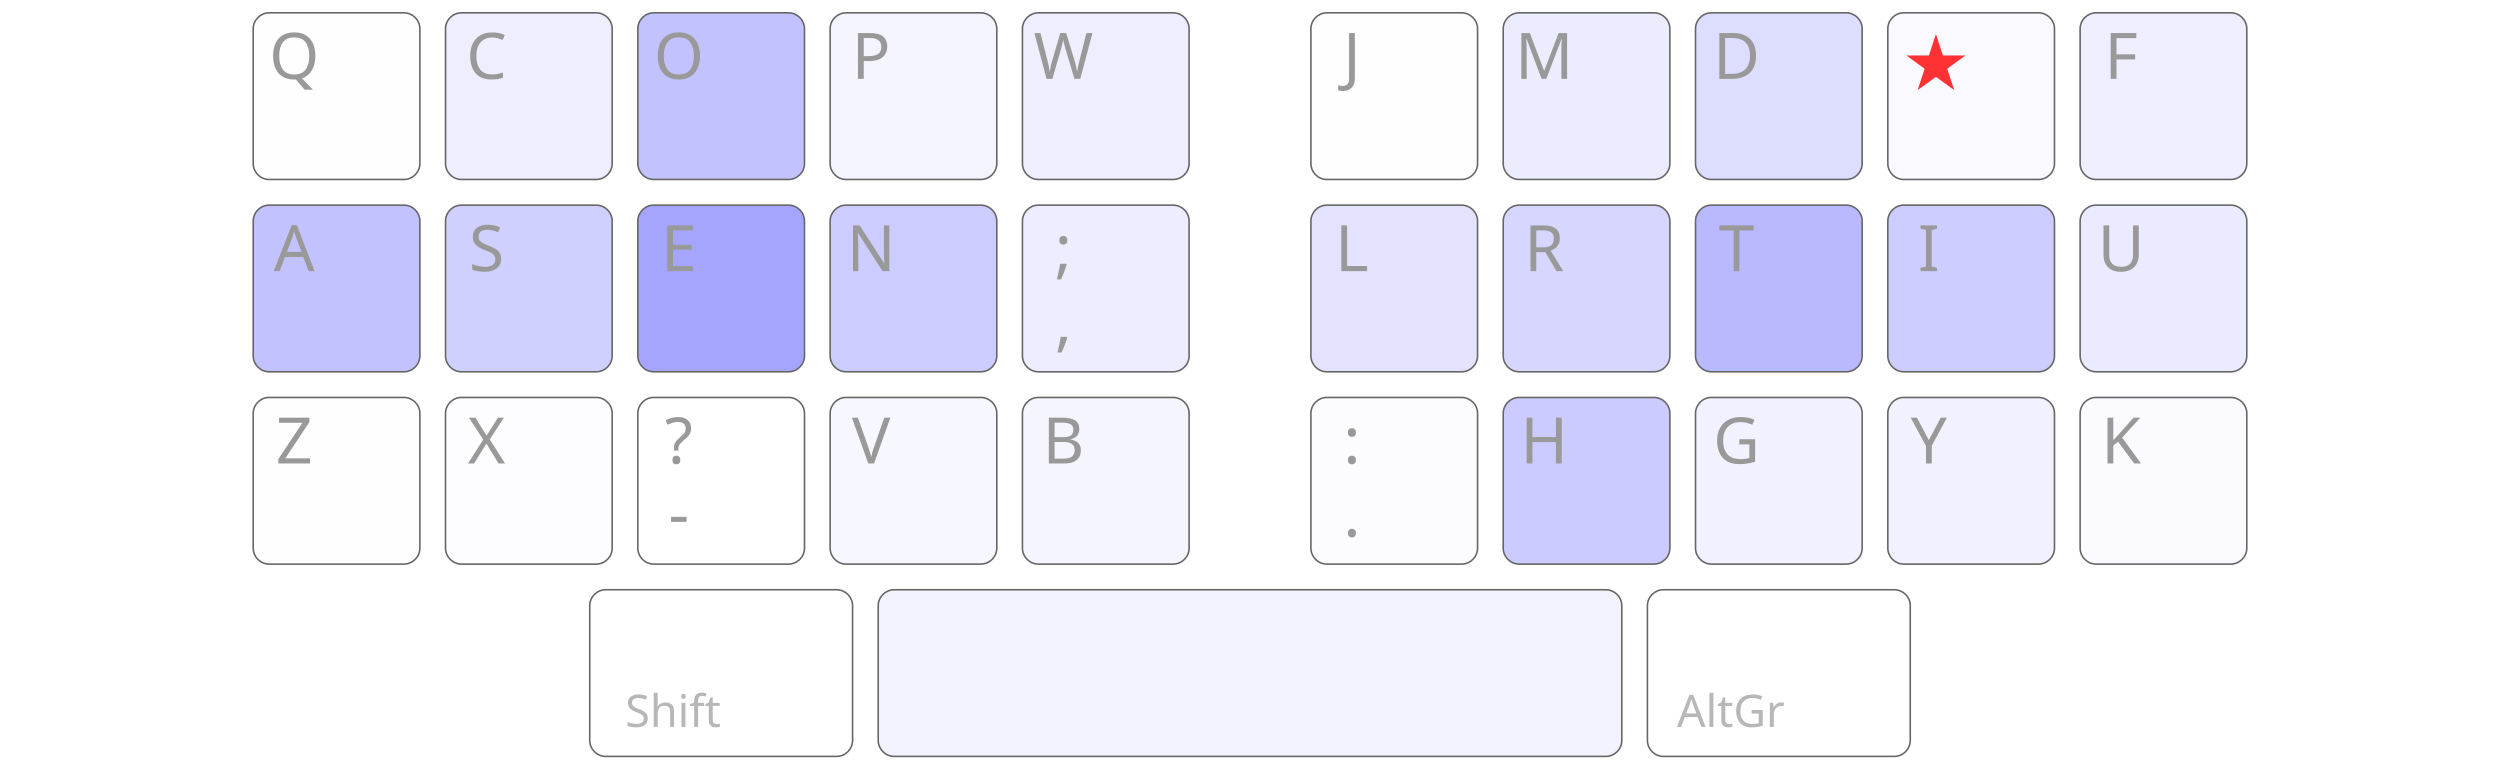
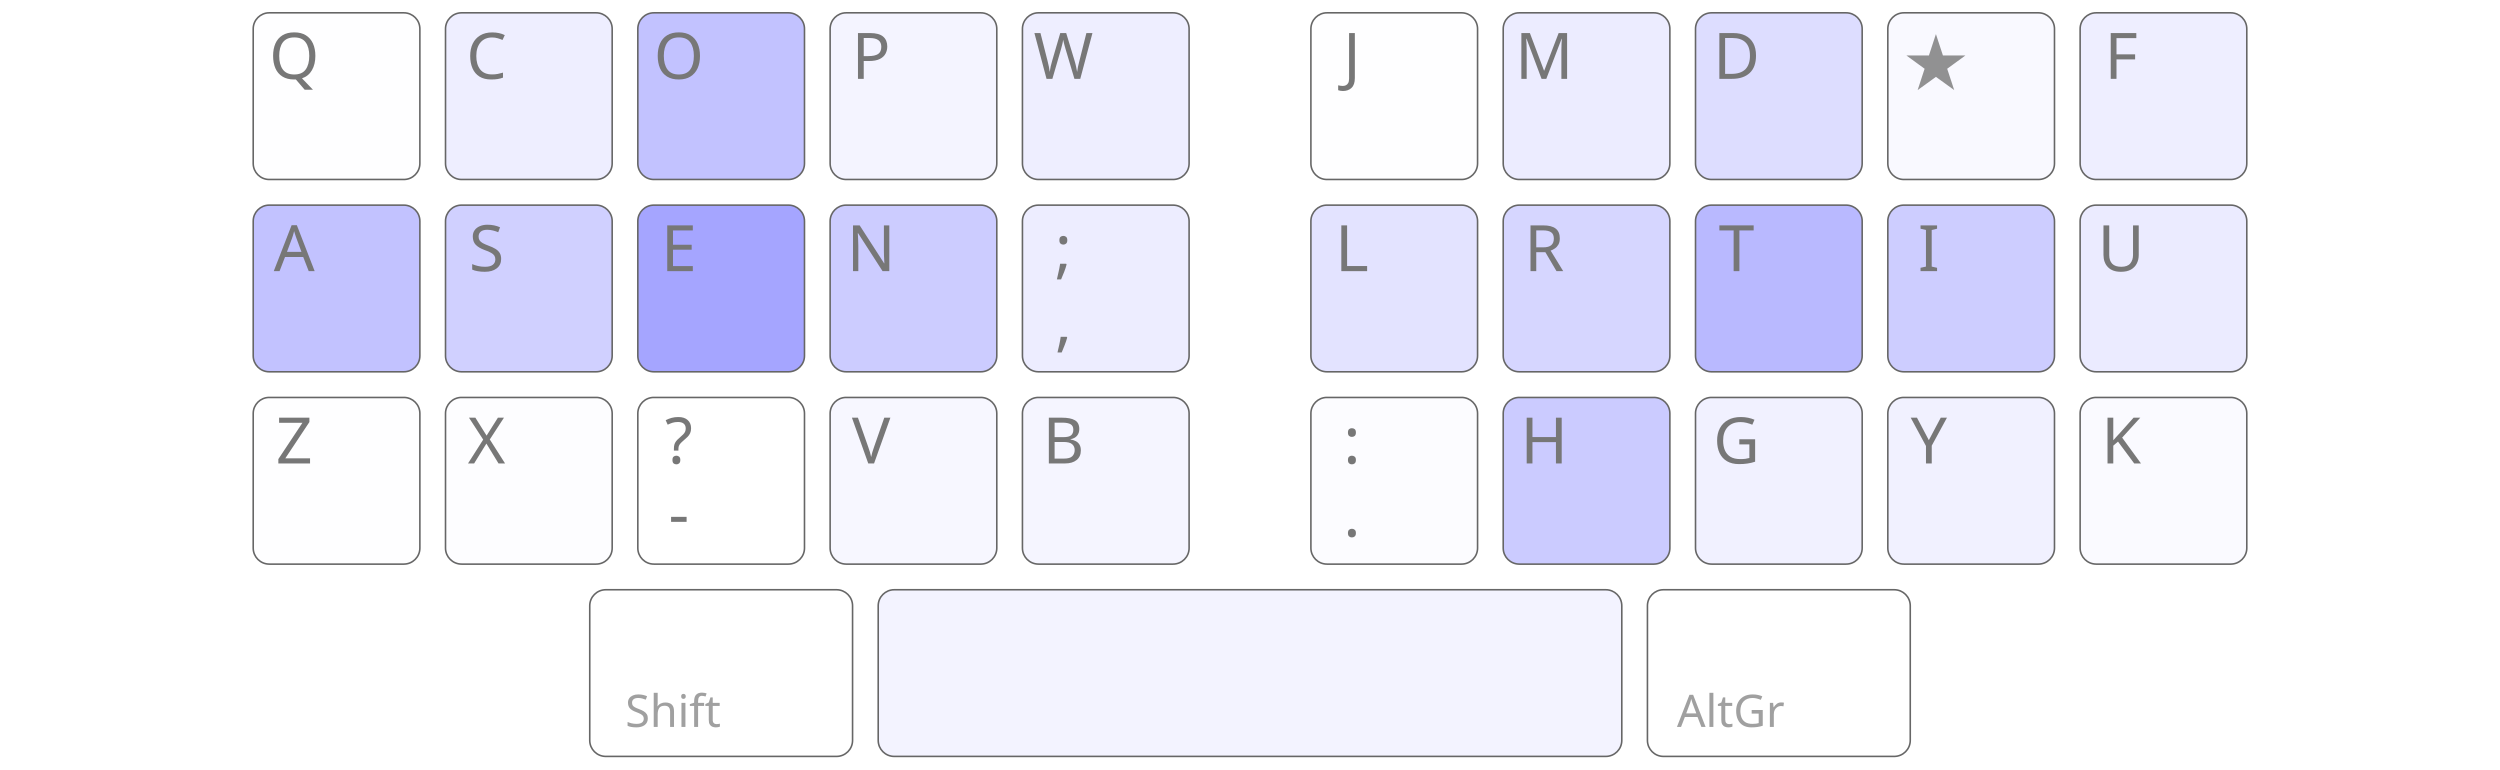
<svg xmlns="http://www.w3.org/2000/svg" class="gnu" viewBox="60 60 780 240">
  <style>
    rect, path {
      fill: #f8f8f8;
      stroke: #666;
      stroke-width: .5px;
    }
    text {
-       fill: #999;
+       fill: #777;
      font: normal 20px sans-serif;
      text-align: center;
      text-anchor: middle;
    }

    .deadKey {
-       fill: red;
+       /* fill: red; */
      opacity: 0.8;
      font-size: 24px;
      font-weight: bolder;
    }

    #row_AD { transform: translate(64px,  64px); }
    #row_AC { transform: translate(64px, 124px); }
    #row_AB { transform: translate(64px, 184px); }
    #row_AA { transform: translate(64px, 244px); }
    .left   { transform: translate(-15px, 0); }
    .right  { transform: translate(+15px, 0); }

    .layer  { opacity: 0.7; font-size: 14px; }
    .level3 { opacity: 0.0; fill: green; }

    @media (prefers-color-scheme: dark) {
      rect, path { fill: #444; }
      text       { fill: #bbb; }
      .deadKey   { fill: #f44; }
      .level3    { fill: #6b6; }
    }
  </style>
  <g id="row_AD">
    <g class="left">
      <g transform="translate(90)">
        <rect width="52" height="52" rx="5" ry="5" style="fill: rgba(127, 127, 255, 0.01);" />
        <text x="12.8" y="20.6" class="level2">Q</text>
        <text x="38.0" y="43.4" class="level3">æ</text>
      </g>
      <g transform="translate(150)">
        <rect width="52" height="52" rx="5" ry="5" style="fill: rgba(127, 127, 255, 0.13);" />
        <text x="12.8" y="20.6" class="level2">C</text>
        <text x="38.0" y="43.4" class="level3">ç</text>
      </g>
      <g transform="translate(210)">
        <rect width="52" height="52" rx="5" ry="5" style="fill: rgba(127, 127, 255, 0.47);" />
        <text x="12.8" y="20.6" class="level2">O</text>
        <text x="38.0" y="43.4" class="level3">œ</text>
      </g>
      <g transform="translate(270)">
        <rect width="52" height="52" rx="5" ry="5" style="fill: rgba(127, 127, 255, 0.083);" />
        <text x="12.8" y="20.6" class="level2">P</text>
        <text x="38.0" y="43.4" class="level3">ô</text>
      </g>
      <g transform="translate(330)">
        <rect width="52" height="52" rx="5" ry="5" style="fill: rgba(127, 127, 255, 0.13);" />
        <text x="12.8" y="20.6" class="level2">W</text>
        <text x="38.0" y="43.4" class="level3"> </text>
      </g>
    </g>
    <g class="right">
      <g transform="translate(390)">
        <rect width="52" height="52" rx="5" ry="5" style="fill: rgba(127, 127, 255, 0.005);" />
        <text x="12.8" y="20.6" class="level2">J</text>
        <text x="38.0" y="43.4" class="level3"> </text>
      </g>
      <g transform="translate(450)">
        <rect width="52" height="52" rx="5" ry="5" style="fill: rgba(127, 127, 255, 0.15);" />
        <text x="12.8" y="20.6" class="level2">M</text>
        <text x="38.0" y="43.4" class="level3">µ</text>
      </g>
      <g transform="translate(510)">
        <rect width="52" height="52" rx="5" ry="5" style="fill: rgba(127, 127, 255, 0.262);" />
        <text x="12.8" y="20.6" class="level2">D</text>
        <text x="38.0" y="43.4" class="level3">_</text>
      </g>
      <g transform="translate(570)">
        <rect width="52" height="52" rx="5" ry="5" style="fill: rgba(127, 127, 255, 0.048);" />
        <text x="15" y="24" class="deadKey">★</text>
      </g>
      <g transform="translate(630)">
        <rect width="52" height="52" rx="5" ry="5" style="fill: rgba(127, 127, 255, 0.134);" />
        <text x="12.8" y="20.6" class="level2">F</text>
        <text x="38.0" y="43.4" class="level3"> </text>
      </g>
    </g>
  </g>
  <g id="row_AC">
    <g class="left">
      <g transform="translate(90)">
        <rect width="52" height="52" rx="5" ry="5" style="fill: rgba(127, 127, 255, 0.48);" />
        <text x="12.8" y="20.6" class="level2">A</text>
        <text x="38.0" y="43.4" class="level3">à</text>
      </g>
      <g transform="translate(150)">
        <rect width="52" height="52" rx="5" ry="5" style="fill: rgba(127, 127, 255, 0.37);" />
        <text x="12.8" y="20.6" class="level2">S</text>
        <text x="38.0" y="43.4" class="level3">é</text>
      </g>
      <g transform="translate(210)">
        <rect width="52" height="52" rx="5" ry="5" style="fill: rgba(127, 127, 255, 0.70);" />
        <text x="12.8" y="20.6" class="level2">E</text>
        <text x="38.0" y="43.4" class="level3">è</text>
      </g>
      <g transform="translate(270)">
        <rect width="52" height="52" rx="5" ry="5" style="fill: rgba(127, 127, 255, 0.398);" />
        <text x="12.8" y="20.6" class="level2">N</text>
        <text x="38.0" y="43.4" class="level3">ê</text>
      </g>
      <g transform="translate(330)">
        <rect width="52" height="52" rx="5" ry="5" style="fill: rgba(127, 127, 255, 0.139);" />
        <text x="12.8" y="43.4" class="level1">,</text>
        <text x="12.8" y="20.6" class="level2">;</text>
        <text x="38.0" y="43.4" class="level3">·</text>
      </g>
    </g>
    <g class="right">
      <g transform="translate(390)">
        <rect width="52" height="52" rx="5" ry="5" style="fill: rgba(127, 127, 255, 0.215);" />
        <text x="12.8" y="20.6" class="level2">L</text>
        <text x="38.0" y="43.4" class="level3"> </text>
      </g>
      <g transform="translate(450)">
        <rect width="52" height="52" rx="5" ry="5" style="fill: rgba(127, 127, 255, 0.32);" />
        <text x="12.8" y="20.6" class="level2">R</text>
        <text x="38.0" y="43.4" class="level3"> </text>
      </g>
      <g transform="translate(510)">
        <rect width="52" height="52" rx="5" ry="5" style="fill: rgba(127, 127, 255, 0.55);" />
        <text x="12.8" y="20.6" class="level2">T</text>
        <text x="38.0" y="43.4" class="level3">î</text>
      </g>
      <g transform="translate(570)">
        <rect width="52" height="52" rx="5" ry="5" style="fill: rgba(127, 127, 255, 0.39);" />
        <text x="12.8" y="20.6" class="level2">I</text>
        <text x="38.0" y="43.4" class="level3">û</text>
      </g>
      <g transform="translate(630)">
        <rect width="52" height="52" rx="5" ry="5" style="fill: rgba(127, 127, 255, 0.16);" />
        <text x="12.8" y="20.6" class="level2">U</text>
        <text x="38.0" y="43.4" class="level3">ù</text>
      </g>
    </g>
  </g>
  <g id="row_AB">
    <g class="left">
      <g transform="translate(90)">
        <rect width="52" height="52" rx="5" ry="5" style="fill: rgba(127, 127, 255, 0.004);" />
        <text x="12.8" y="20.6" class="level2">Z</text>
        <text x="38.0" y="43.4" class="level3">â</text>
      </g>
      <g transform="translate(150)">
        <rect width="52" height="52" rx="5" ry="5" style="fill: rgba(127, 127, 255, 0.014);" />
        <text x="12.8" y="20.6" class="level2">X</text>
        <text x="38.0" y="43.4" class="level3">ß</text>
      </g>
      <g transform="translate(210)">
        <rect width="52" height="52" rx="5" ry="5" style="fill: rgba(127, 127, 255, 0.003);" />
        <text x="12.8" y="43.4" class="level1">-</text>
        <text x="12.8" y="20.6" class="level2">?</text>
        <text x="38.0" y="43.4" class="level3">—</text>
      </g>
      <g transform="translate(270)">
        <rect width="52" height="52" rx="5" ry="5" style="fill: rgba(127, 127, 255, 0.063);" />
        <text x="12.8" y="20.6" class="level2">V</text>
        <text x="38.0" y="43.4" class="level3"> </text>
      </g>
      <g transform="translate(330)">
        <rect width="52" height="52" rx="5" ry="5" style="fill: rgba(127, 127, 255, 0.082);" />
        <text x="12.8" y="20.6" class="level2">B</text>
        <text x="38.0" y="43.4" class="level3"> </text>
      </g>
    </g>
    <g class="right">
      <g transform="translate(390)">
        <rect width="52" height="52" rx="5" ry="5" style="fill: rgba(127, 127, 255, 0.027);" />
        <text x="12.8" y="43.4" class="level1">.</text>
        <text x="12.8" y="20.6" class="level2">:</text>
        <text x="38.0" y="43.4" class="level3">…</text>
      </g>
      <g transform="translate(450)">
        <rect width="52" height="52" rx="5" ry="5" style="fill: rgba(127, 127, 255, 0.403);" />
        <text x="12.8" y="20.6" class="level2">H</text>
        <text x="38.0" y="43.4" class="level3"> </text>
      </g>
      <g transform="translate(510)">
        <rect width="52" height="52" rx="5" ry="5" style="fill: rgba(127, 127, 255, 0.11);" />
        <text x="12.8" y="20.6" class="level2">G</text>
        <text x="38.0" y="43.4" class="level3"> </text>
      </g>
      <g transform="translate(570)">
        <rect width="52" height="52" rx="5" ry="5" style="fill: rgba(127, 127, 255, 0.107);" />
        <text x="12.8" y="20.6" class="level2">Y</text>
        <text x="38.0" y="43.4" class="level3"> </text>
      </g>
      <g transform="translate(630)">
        <rect width="52" height="52" rx="5" ry="5" style="fill: rgba(127, 127, 255, 0.04);" />
        <text x="12.8" y="20.6" class="level2">K</text>
        <text x="38.0" y="43.4" class="level3"> </text>
      </g>
    </g>
  </g>
  <g id="row_AA">
    <g transform="translate(180)">
      <rect width="82" height="52" rx="5" ry="5" style="fill: rgba(127, 127, 255, 0);" />
      <text x="26" y="42.8" class="layer">Shift</text>
    </g>
    <g transform="translate(270)">
      <rect width="232" height="52" rx="5" ry="5" style="fill: rgba(127, 127, 255, 0.086);" />
    </g>
    <g transform="translate(510)">
      <rect width="82" height="52" rx="5" ry="5" style="fill: rgba(127, 127, 255, 0);" />
      <text x="26" y="42.8" class="layer">AltGr</text>
    </g>
  </g>
</svg>
